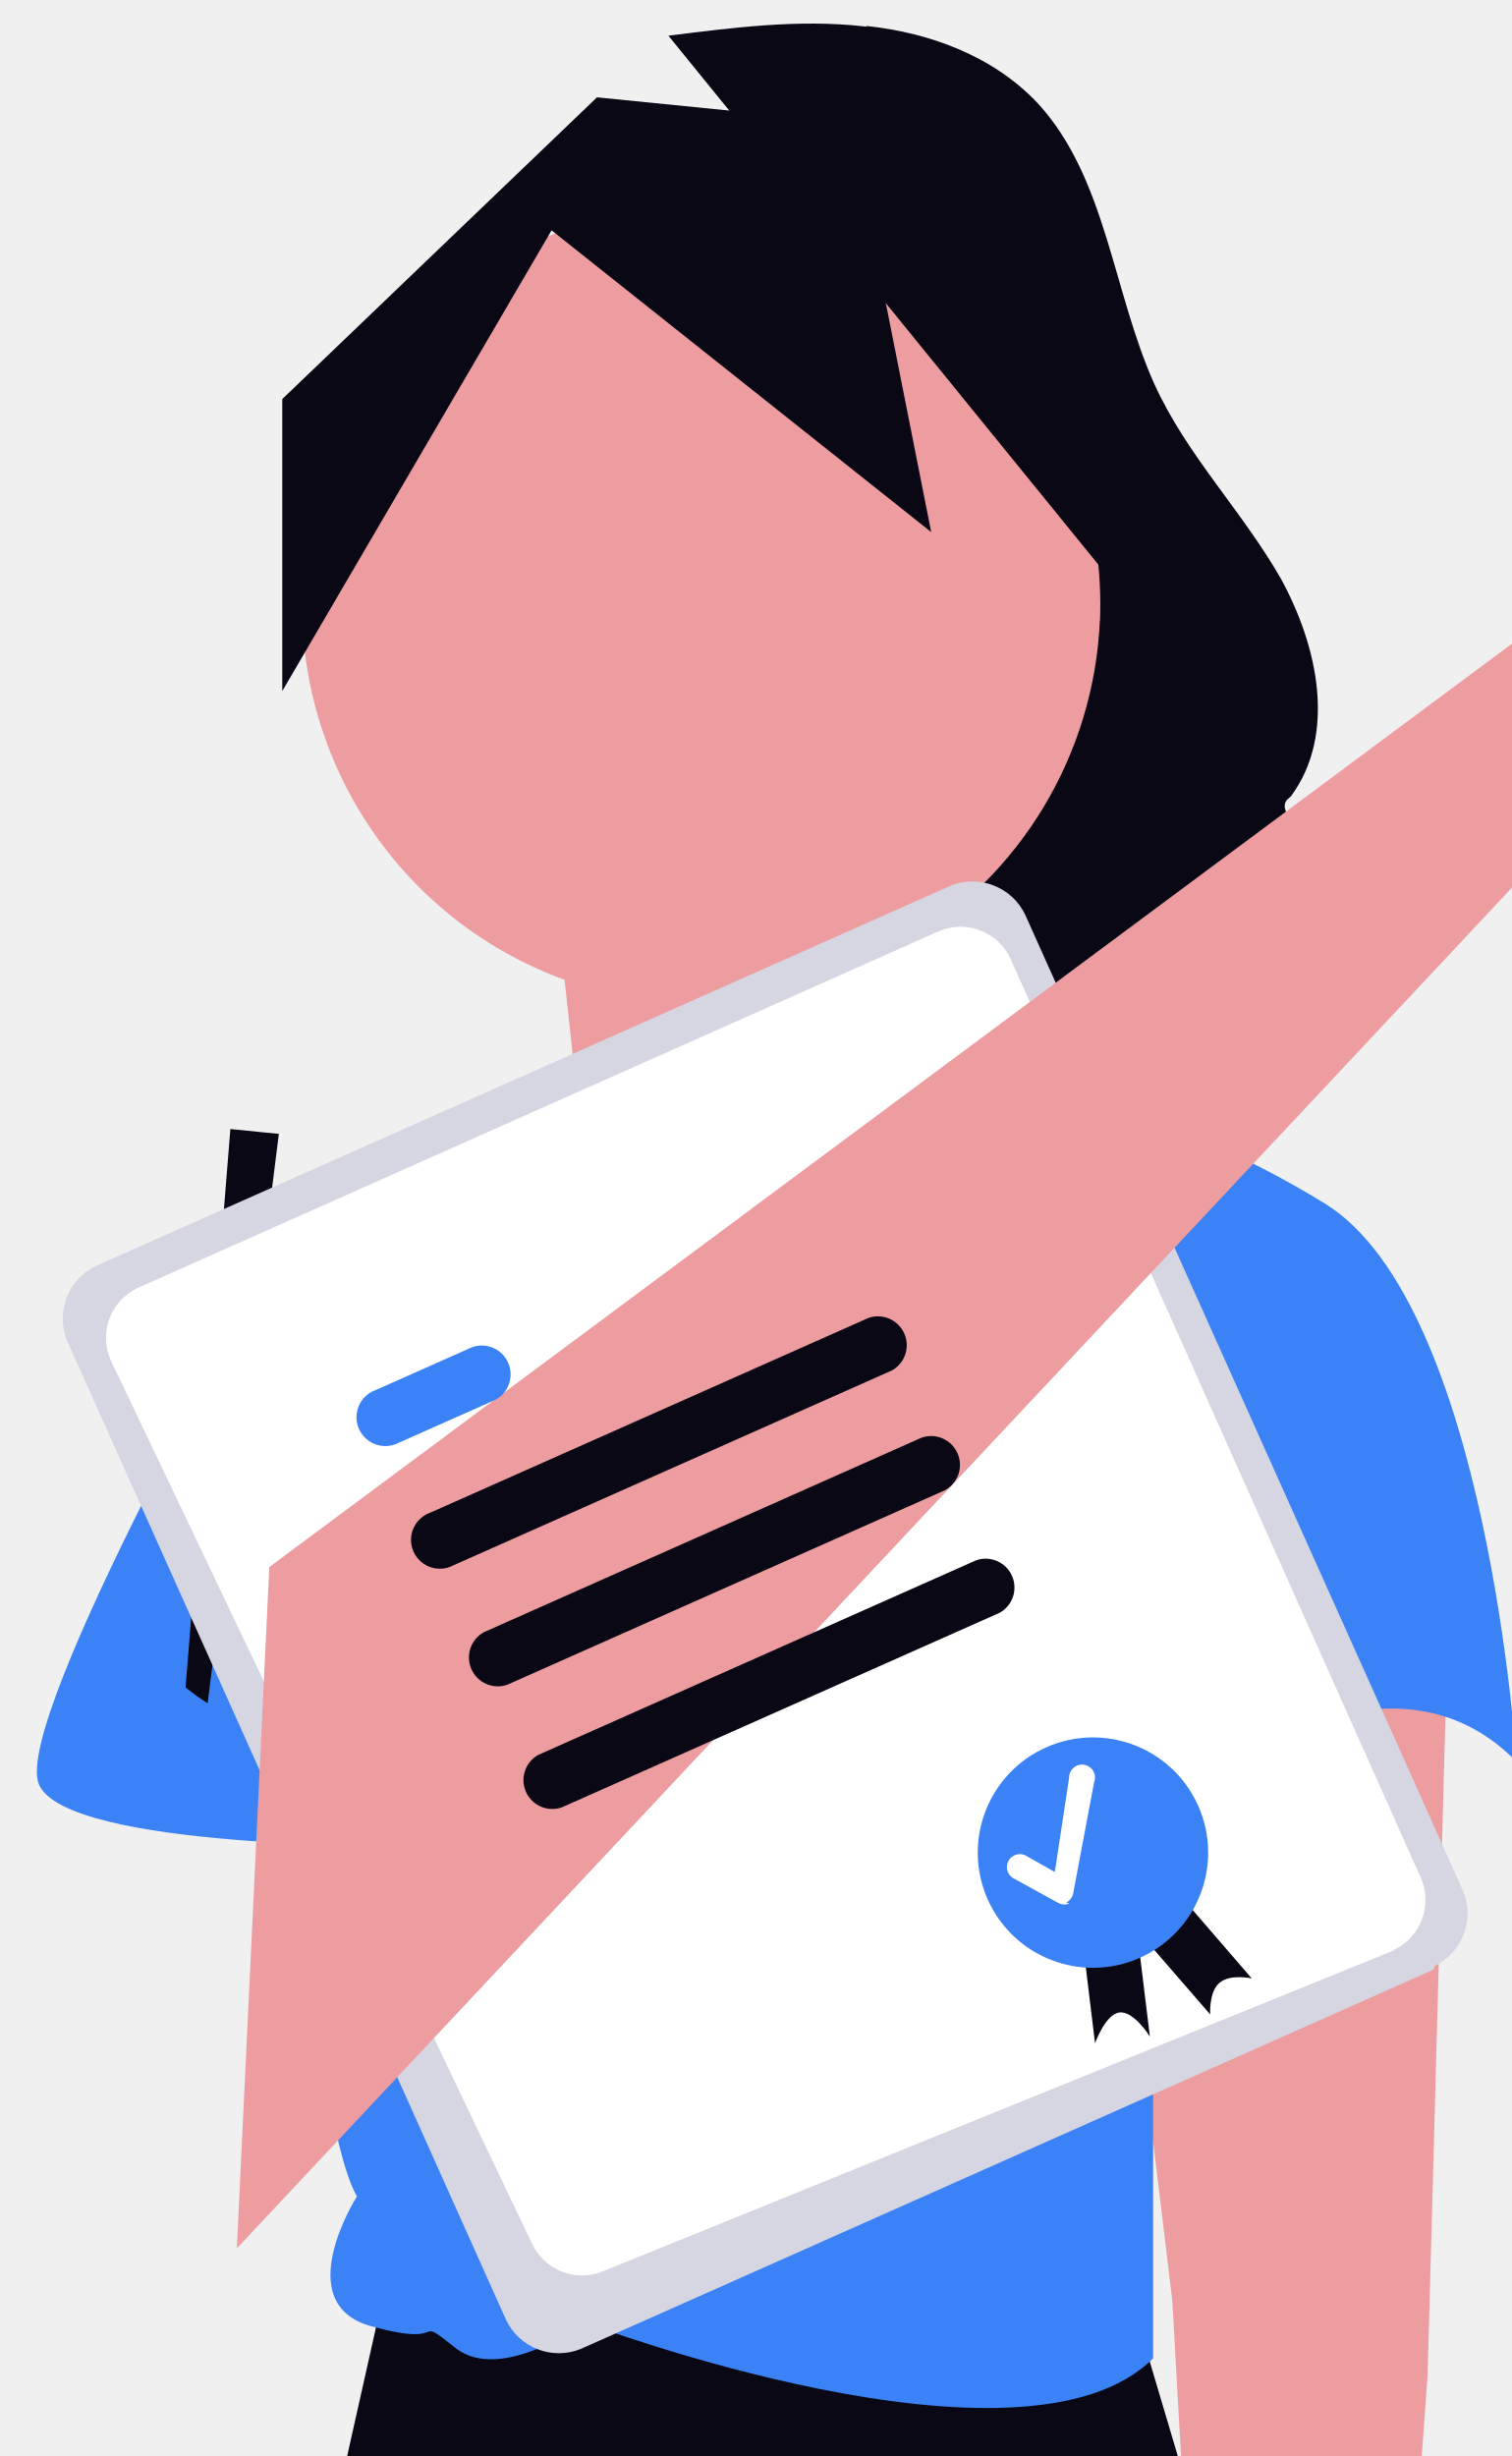
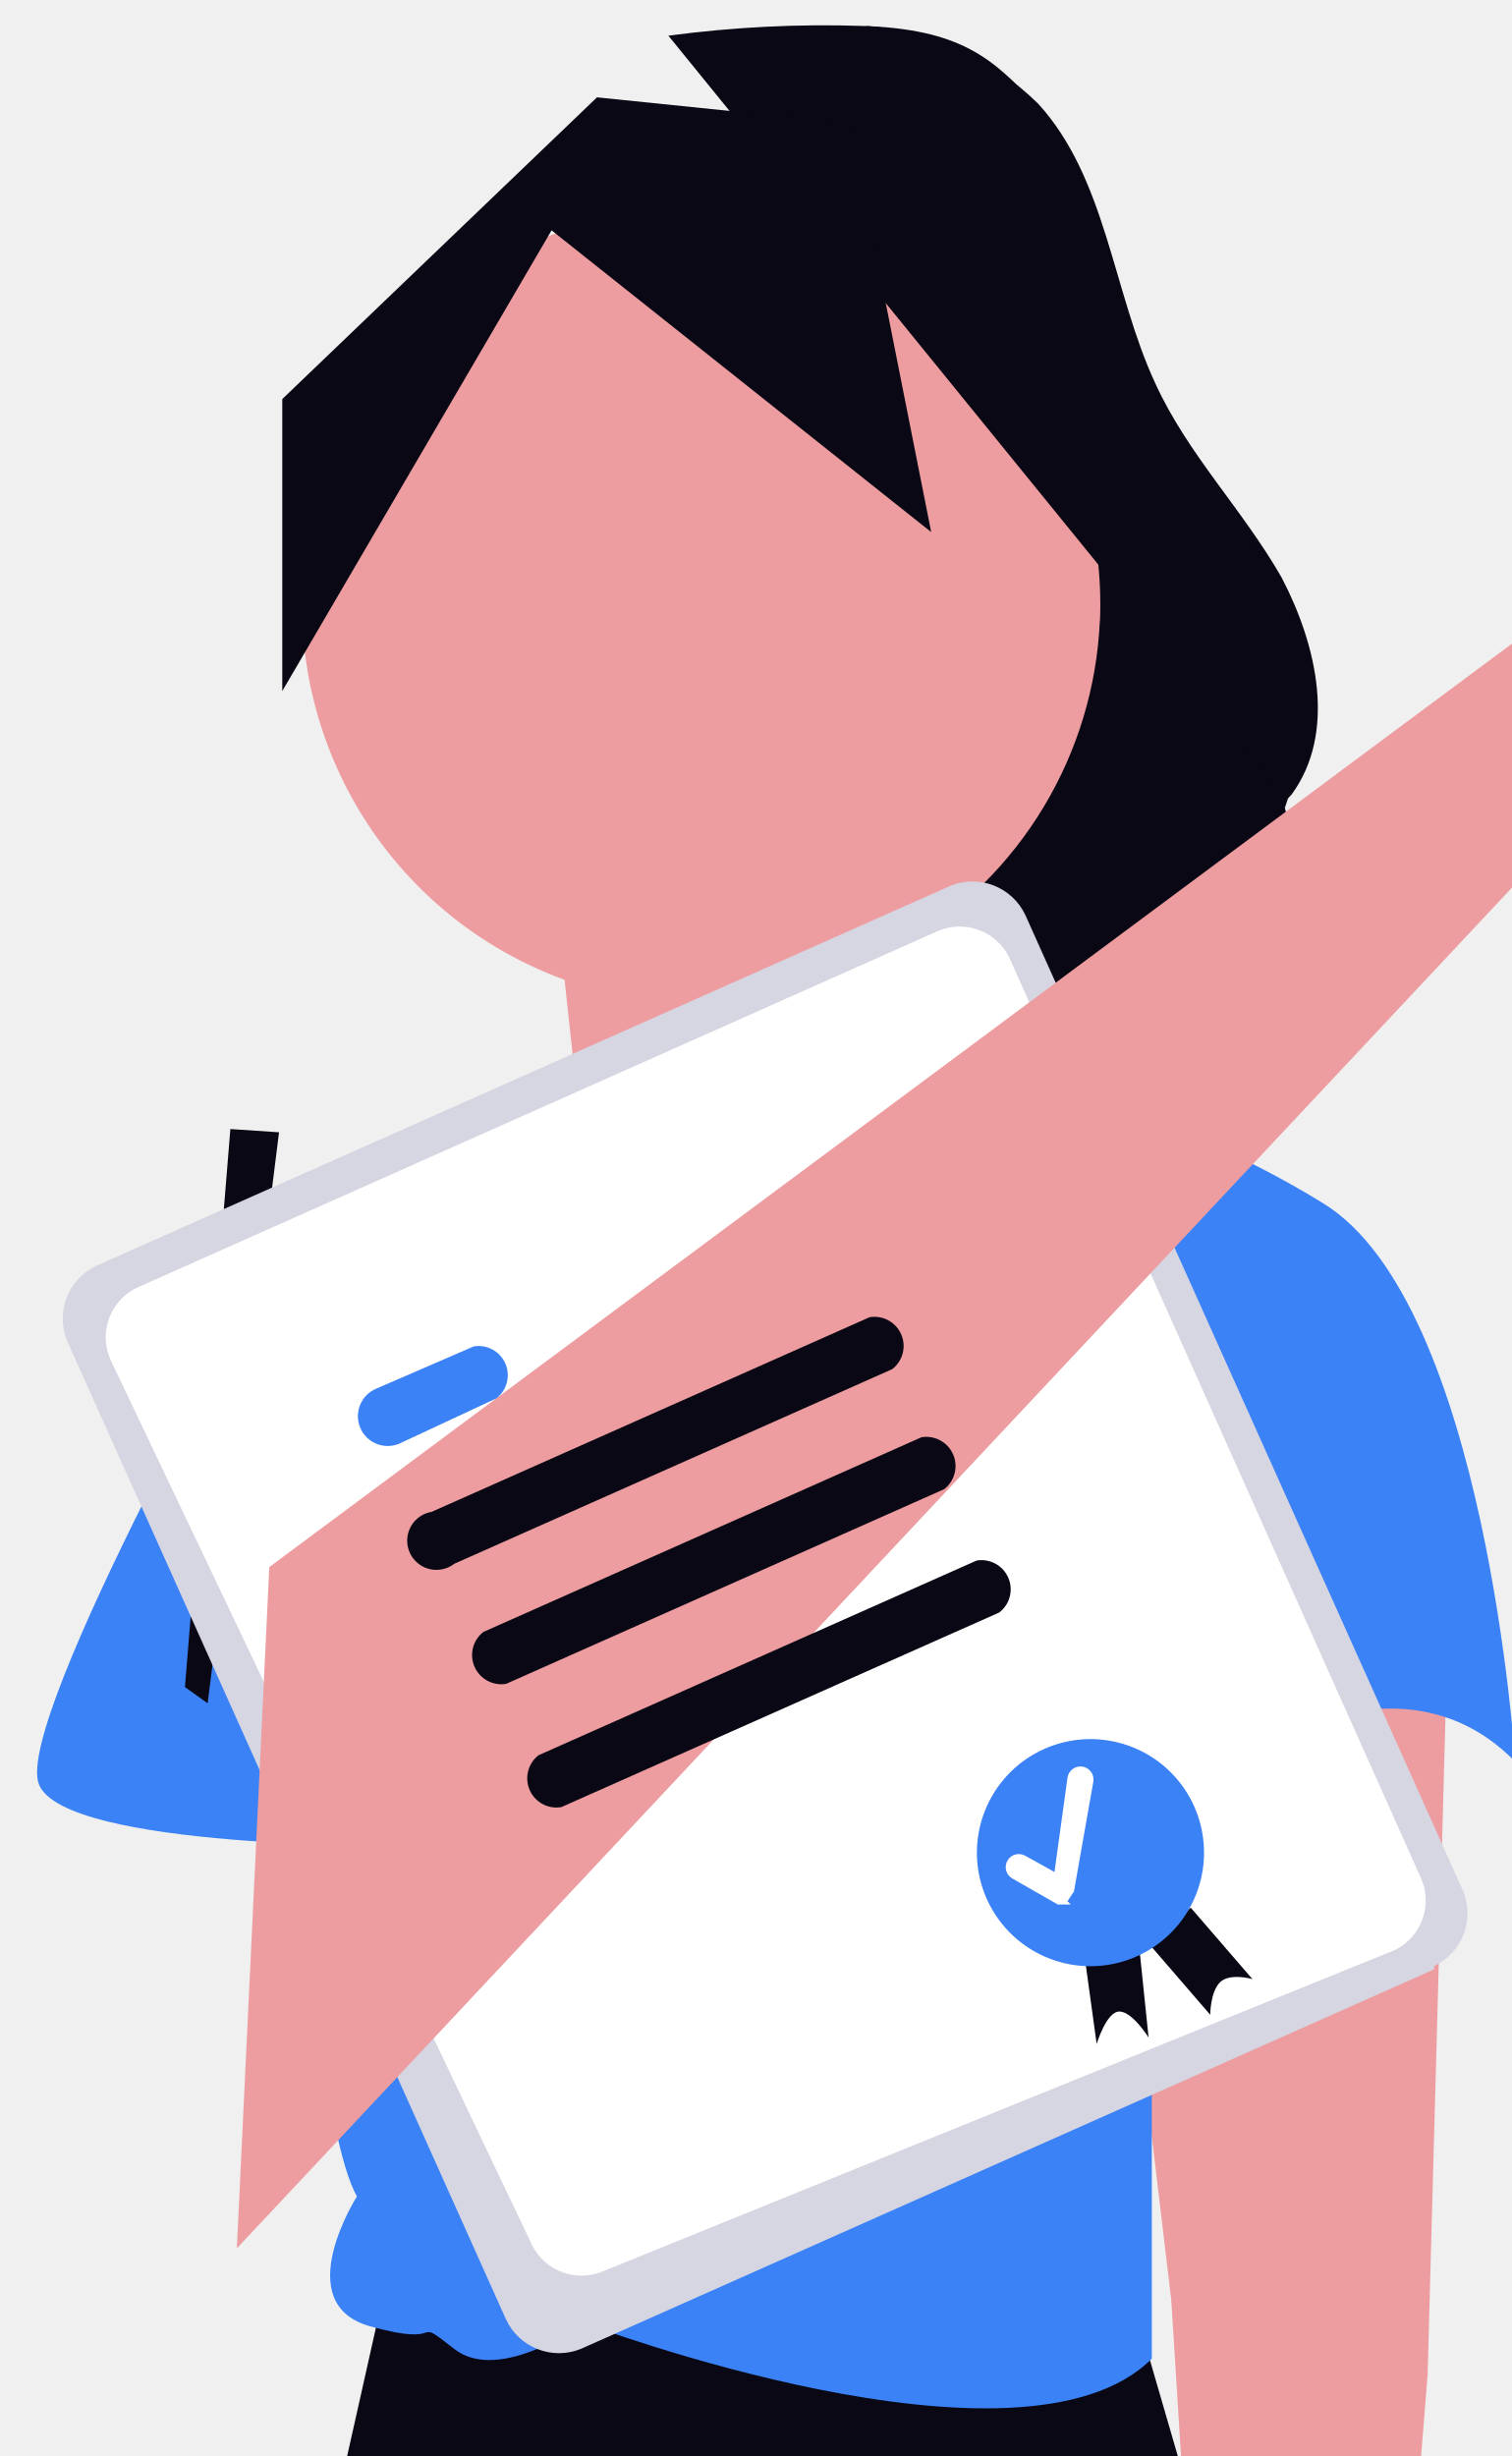
<svg xmlns="http://www.w3.org/2000/svg" width="466" height="757" viewBox="0 0 466 757">
-   <path fill="#ed9da0" d="m446 511-6 221-1.8 25H364l-2.7-48L339 524Z" />
-   <path fill="#090814" d="M287 165c1.8-5.6 9.8-7.2 15-3.9s6.5 10 5.5 16-4 11-7 16C278 230 248 337 226 375a47 47 0 0 0 45 3.3 40 40 0 0 0 73-5.7l-11 25a63 63 0 0 0 40-39.6l-12 37c25-15 44-115 35-146a3 3 0 0 1 1.1-2.9l.8-.7c14-19 8.4-46-3.1-67-12-21-29-38-39-60C343 90 341 55 320 32c-14-15-34-22-53-24M120 699l-13 58h256l-9.2-31Z" />
+   <path fill="#ed9da0" d="m446 511-6 221-2 25h-74l-3-48-22-185Z" />
+   <path fill="#090814" d="M287 165c2-6 10-7 15-4s7 10 6 16-4 11-7 16c-23 37-53 144-75 182a47 47 0 0 0 45 3 40 40 0 0 0 73-5l-11 25a63 63 0 0 0 40-40l-12 37c25-15 44-115 35-146l1-3 1-1c14-19 8-46-3-67-12-21-29-38-39-60-13-28-15-63-36-86a84 84 0 0 0-53-24M120 699l-13 58h256l-9-31Z" />
  <path fill="#ed9da0" d="M339 192a123 123 0 1 0-165 110l17 157 125-95s-25-34-37-73a122 122 0 0 0 60-100Z" />
-   <path fill="#3b82f6" d="M295 325s-44 167-117 20l-95 45s6.7 251 27 287c0 0-21 33 4.4 40s12-4.4 26 6.7 40-7.8 40-7.8 135 51 175 11V560s68-62 112-17c0 0-8.9-141-59-172s-112-45-112-45Z" />
-   <path fill="#3b82f6" d="m103 401-20-11S3.5 530 12 550s113 19 113 19z" />
-   <path fill="#090814" d="M206 11c20-2.5 40-5.1 60-2.9s40 9.6 53 24c21 23 23 58 36 87 10 21 27 39 39 60s17 48 3.1 67M86 349 64 525a69 69 0 0 1-6.8-4.9L71 348l15 1.5Z" />
-   <path fill="#090814" d="M287 164 170 71 87 213v-90l97-93 78 7.8Z" />
-   <path fill="#d6d6e3" d="M442 607 179 724a18 18 0 0 1-23-8.9L21 414a18 18 0 0 1 9-24l263-117a18 18 0 0 1 23 9l135 301a18 18 0 0 1-8.9 23Z" />
-   <path fill="#fff" d="m430 601-244 99a17 17 0 0 1-22-8.4L34 419a17 17 0 0 1 8.4-22l247-110a17 17 0 0 1 22 8.4L438 579a17 17 0 0 1-8.4 22Z" />
+   <path fill="#3b82f6" d="M295 325s-44 167-117 20l-95 45s7 251 27 287c0 0-21 33 4 40s12-4 26 7 40-8 40-8 135 51 175 11V560s68-62 112-17c0 0-9-141-59-172s-112-45-112-45Z" />
+   <path fill="#3b82f6" d="m103 401-20-11S4 530 12 550s113 19 113 19z" />
+   <path fill="#090814" d="M206 11q30-4 60-3c30 1 40 10 53 24 21 23 23 58 36 87 10 21 27 39 39 60s17 48 3 67M86 349 64 525l-7-5 14-172z" />
+   <path fill="#090814" d="M287 164 170 71 87 213v-90l97-93 78 8Z" />
+   <path fill="#d6d6e3" d="M442 607 179 724a18 18 0 0 1-23-9L21 414a18 18 0 0 1 9-24l263-117a18 18 0 0 1 23 9l135 301a18 18 0 0 1-9 23Z" />
+   <path fill="#fff" d="m430 601-244 99a17 17 0 0 1-22-8L34 419a17 17 0 0 1 8-22l247-110a17 17 0 0 1 22 8l127 284a17 17 0 0 1-8 22" />
  <path fill="#ed9da0" d="M83 483 73 693 698 26" />
-   <path fill="#090814" d="m334 601 16.9-2 3.5 28.7s-5-8-9.4-7.4-7.5 9.5-7.5 9.5Zm20-2 12.8-11.2 19 22s-6.7-1.5-10 1.4-2.8 9.7-2.8 9.7Zm-79.1-176.6-135 60a8.9 8.9 0 1 1-7.2-16.2l135-60a8.9 8.9 0 0 1 7.2 16.2" />
-   <path fill="#3b82f6" d="m152.8 431.4-29.7 13.2a8.9 8.9 0 1 1-7.2-16.2l29.7-13.2a8.9 8.9 0 0 1 7.2 16.2" />
-   <path fill="#090814" d="m291.3 459.3-135 60a8.9 8.9 0 0 1-7.2-16.2l135-60a8.9 8.9 0 0 1 7.2 16.2m16.8 37.8-135 60a8.9 8.9 0 0 1-7.2-16.2l135-60a8.9 8.9 0 0 1 7.2 16.2" />
-   <path fill="#3b82f6" d="M322.4 538.6a35.5 35.5 0 1 1-18 46.8 35.5 35.5 0 0 1 18-46.8" />
-   <path fill="#fff" d="M329.6 586.7a4 4 0 0 1-3.5-.2l-14-7.7a4 4 0 0 1 3.8-7l9.2 5.2 4.4-29a4 4 0 1 1 7.7 1.4l-6.4 34a4 4 0 0 1-2.2 3Z" />
+   <path fill="#090814" d="m334 601 17-2 3 29s-5-8-9-8-7 10-7 10Zm20-2 13-11 19 22s-7-2-10 1-3 10-3 10Zm-79-177-135 60a9 9 0 1 1-7-16l135-60a9 9 0 0 1 7 16" />
+   <path fill="#3b82f6" d="m153 431-30 14a9 9 0 1 1-7-17l30-13a9 9 0 0 1 7 16" />
+   <path fill="#090814" d="m291 459-135 60a9 9 0 0 1-7-16l135-60a9 9 0 0 1 7 16m17 38-135 60a9 9 0 0 1-7-16l135-60a9 9 0 0 1 7 16" />
+   <path fill="#3b82f6" d="M322 539a35 35 0 1 1-18 46 35 35 0 0 1 18-46" />
+   <path fill="#fff" d="M330 587h-4l-14-8a4 4 0 0 1 4-7l9 5 4-29a4 4 0 1 1 8 1l-6 34-2 3Z" />
</svg>
